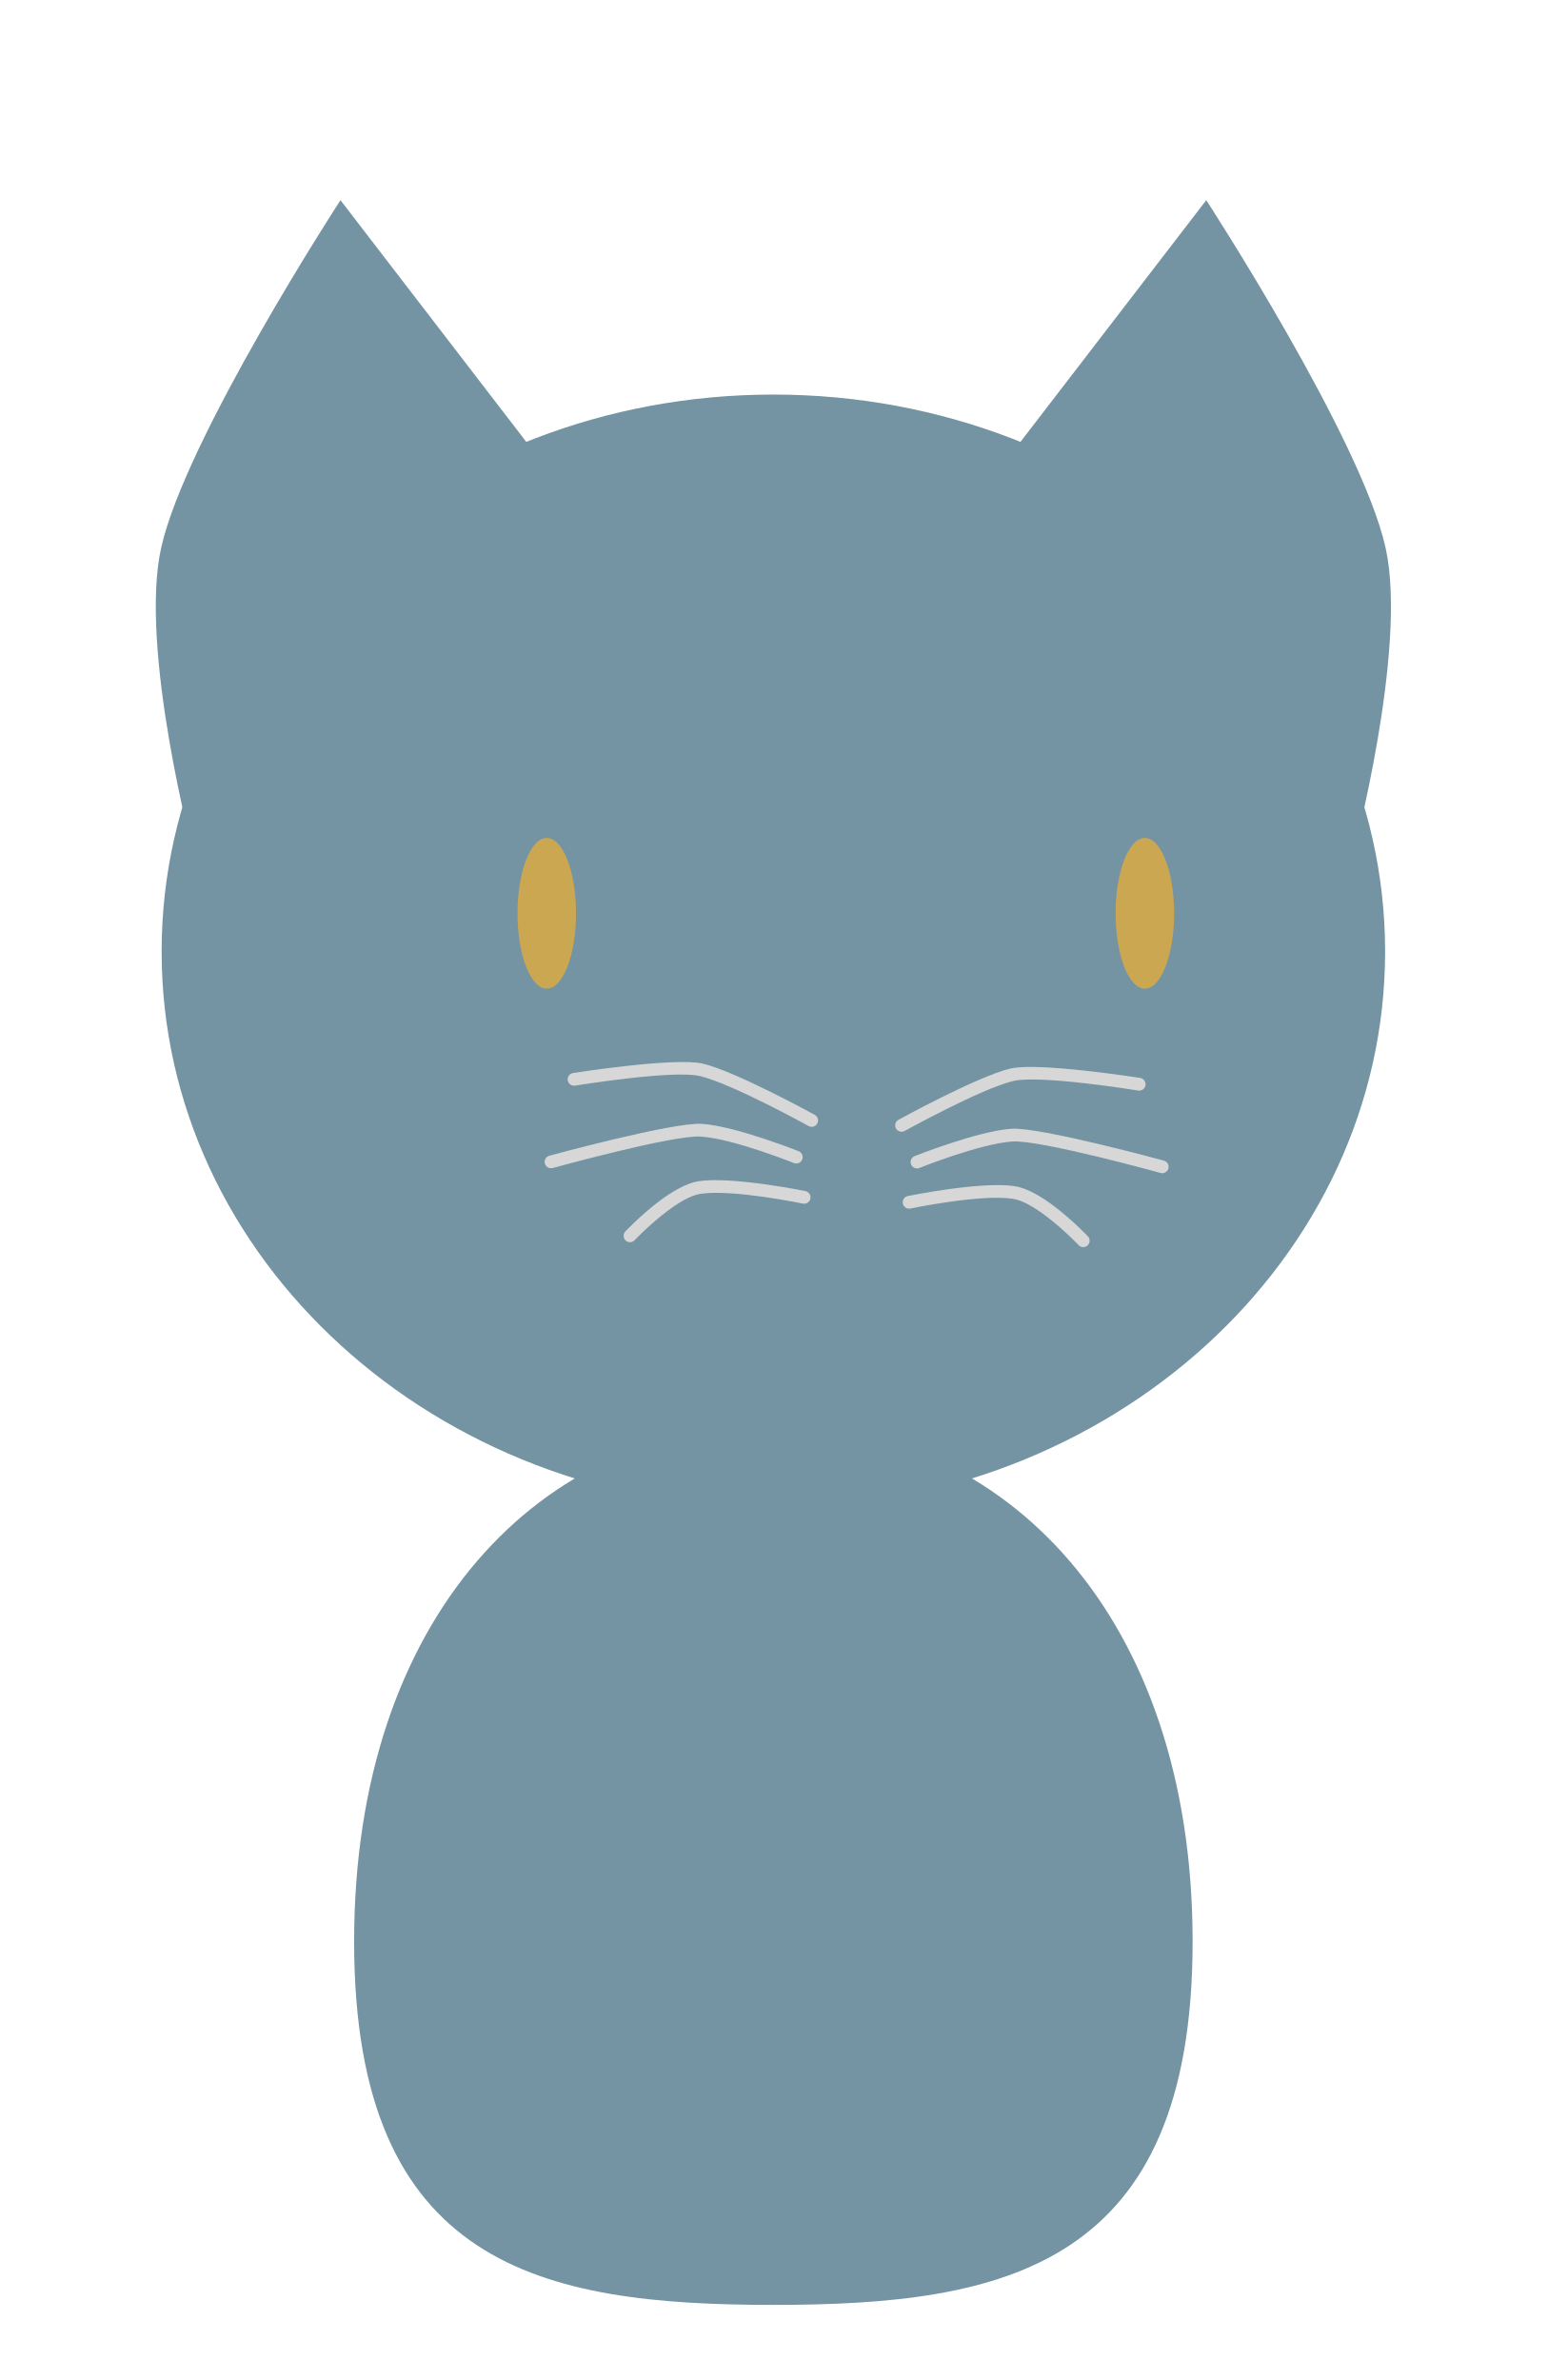
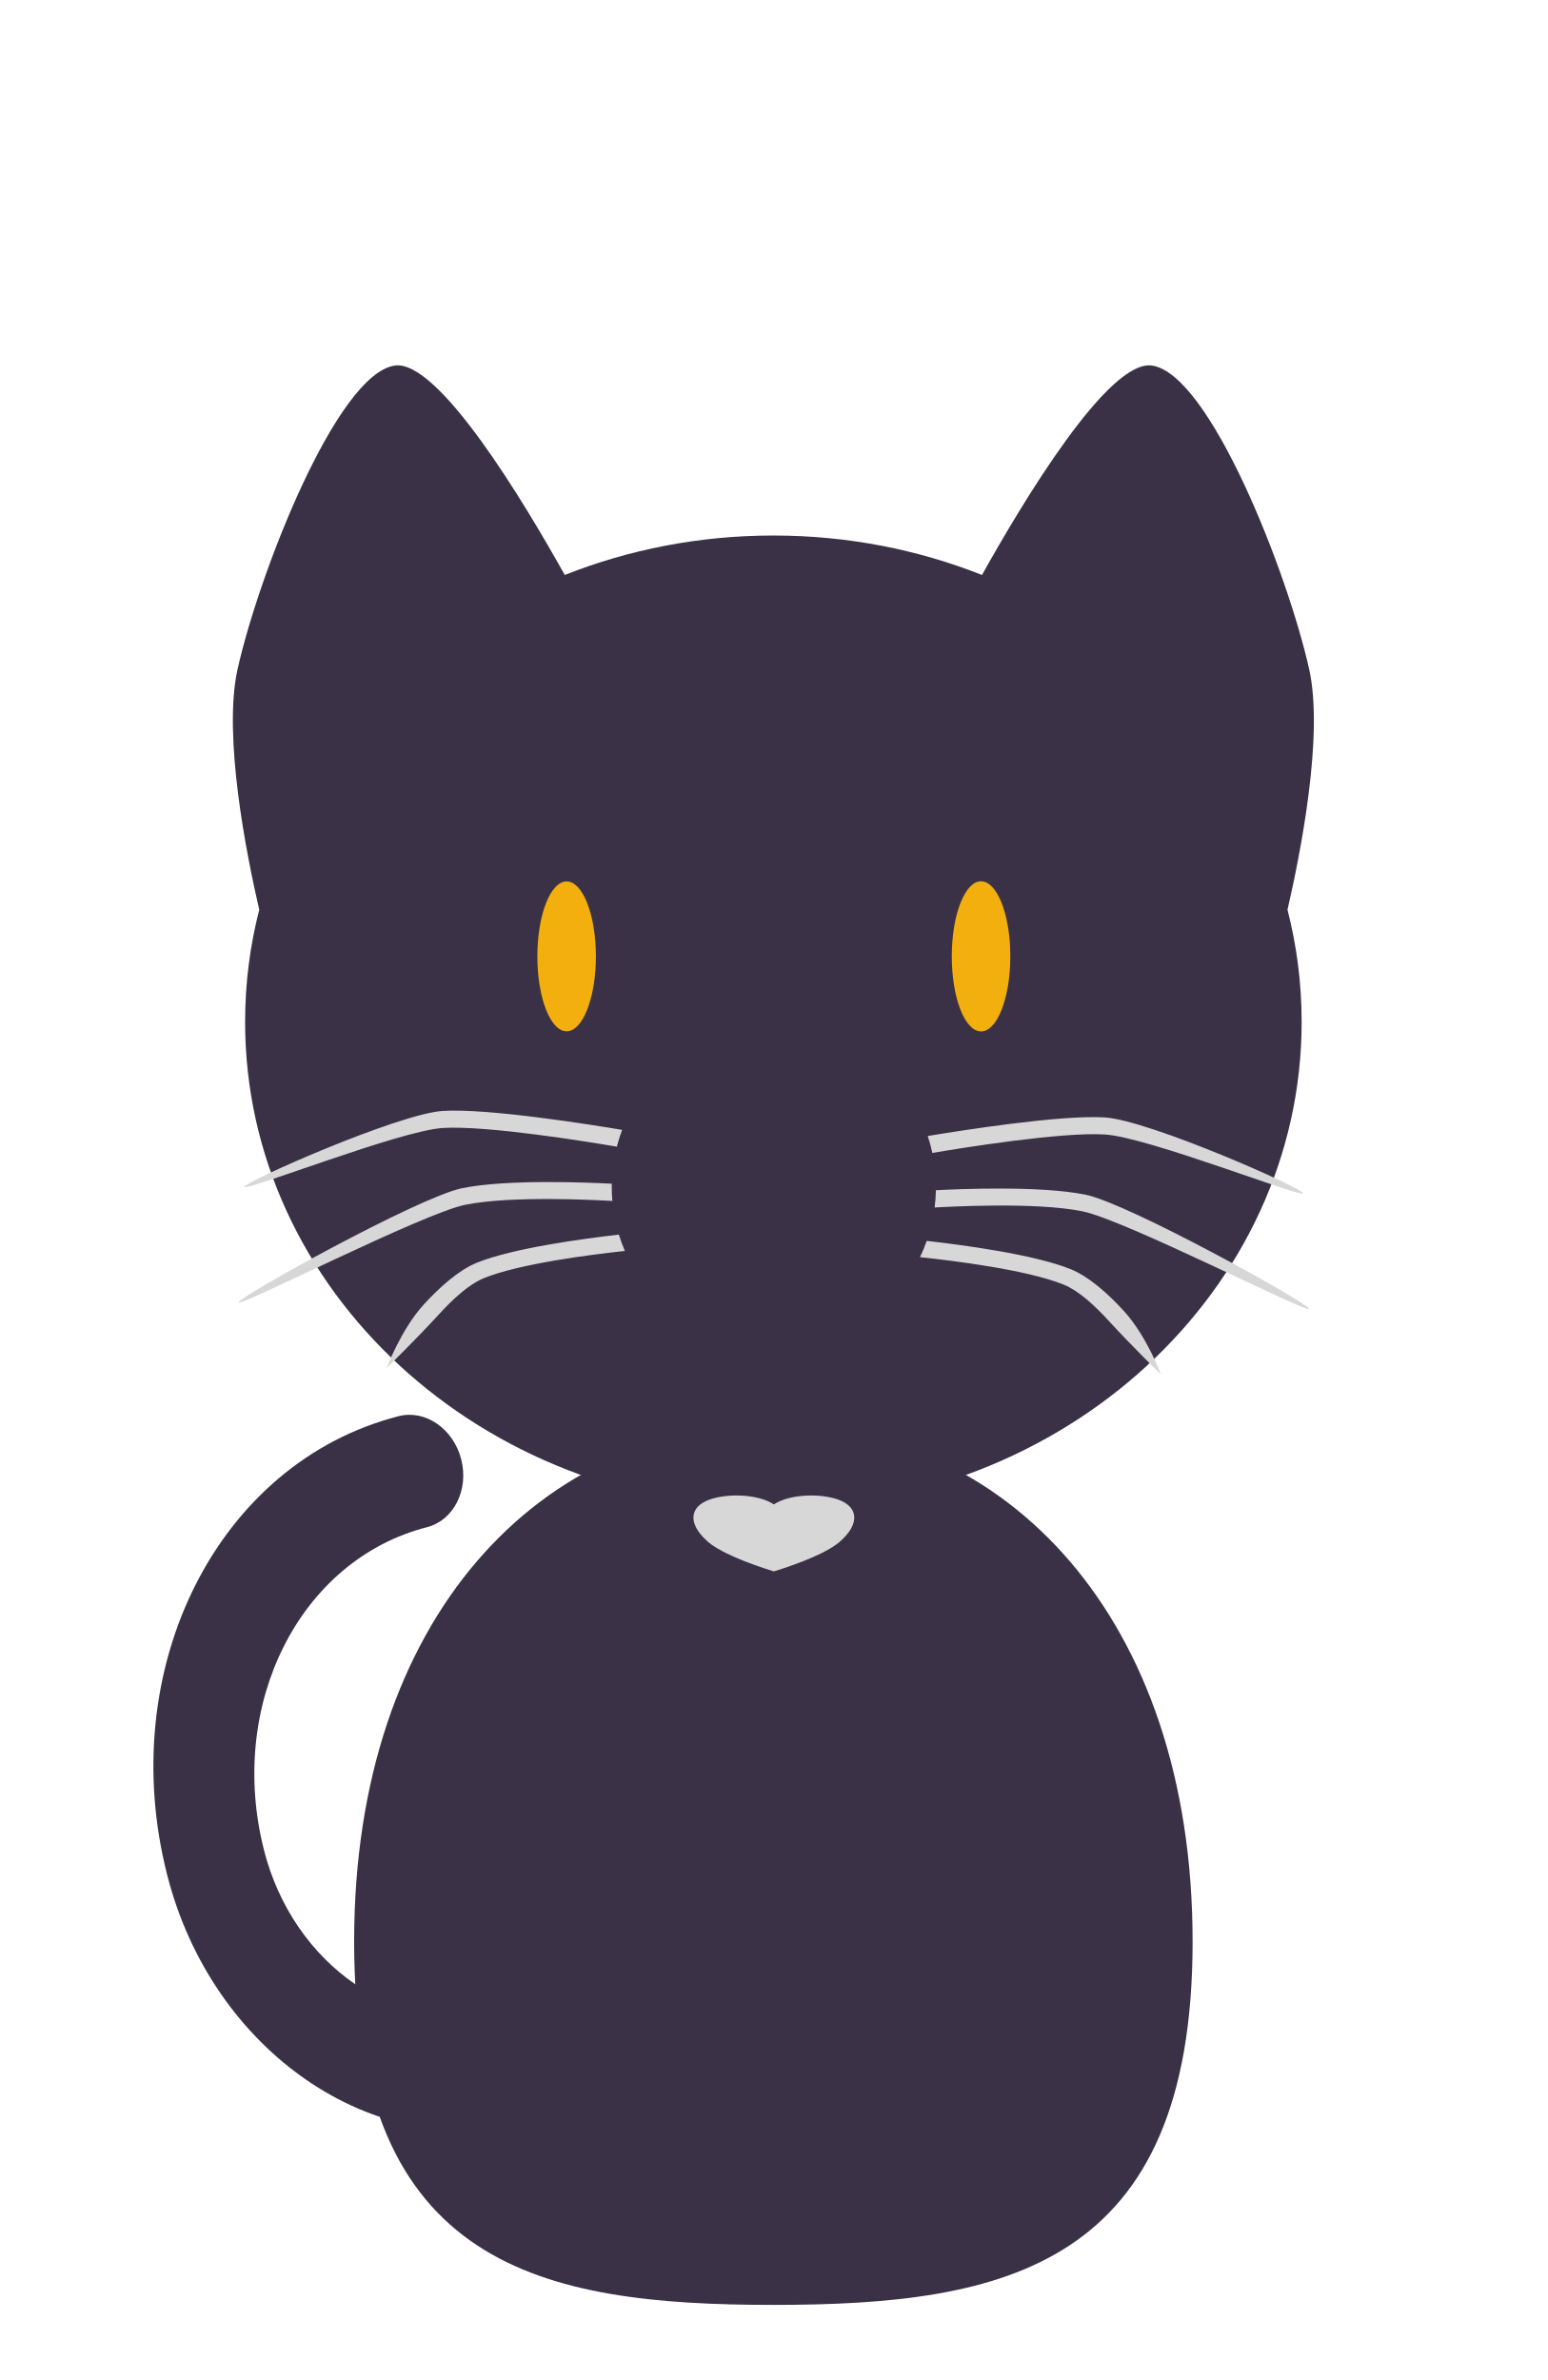
<svg xmlns="http://www.w3.org/2000/svg" width="100%" height="100%" viewBox="0 0 1084 1667" version="1.1" xml:space="preserve" style="fill-rule:evenodd;clip-rule:evenodd;stroke-linejoin:round;stroke-miterlimit:2;">
-   <ellipse cx="541.667" cy="666.461" rx="428.46" ry="390.098" style="fill:#7494a3;" />
-   <ellipse cx="382.955" cy="639.712" rx="20.499" ry="52.785" style="fill:#cba751;" />
-   <ellipse cx="801.855" cy="639.712" rx="20.499" ry="52.785" style="fill:#cba751;" />
-   <path d="M541.667,997.977c162.059,0 293.631,134.047 293.631,361.949c0,227.902 -131.572,254.466 -293.631,254.466c-162.06,0 -293.632,-26.564 -293.632,-254.466c0,-227.902 131.572,-361.949 293.632,-361.949Z" style="fill:#7494a3;" />
  <g>
-     <path d="M136.053,600.333c0,-0 -38.96,-145.745 -23.181,-216.634c17.069,-76.688 125.595,-243.491 125.595,-243.491l153.285,199.402l-255.699,260.723Z" style="fill:#7494a3;" />
-     <path d="M947.28,600.333c-0,-0 38.96,-145.745 23.182,-216.634c-17.069,-76.688 -125.595,-243.491 -125.595,-243.491l-153.286,199.402l255.699,260.723Z" style="fill:#7494a3;" />
+     <path d="M181.574,637.196c-8.94,-38.689 -25.55,-121.968 -15.188,-168.433c14.939,-66.992 69.241,-206.285 109.921,-212.704c30.629,-4.834 91.19,96.364 119.244,146.662c44.833,-17.784 94.235,-27.637 146.116,-27.637c51.881,-0 101.282,9.853 146.115,27.637c28.055,-50.298 88.616,-151.496 119.245,-146.662c40.68,6.419 94.982,145.712 109.921,212.704c10.361,46.464 -6.248,129.742 -15.188,168.431c6.478,25.229 9.907,51.538 9.907,78.578c0,188.032 -165.791,340.689 -370,340.689c-204.209,0 -370,-152.657 -370,-340.689c-0,-27.04 3.429,-53.348 9.907,-78.576Z" style="fill:#3a3146;" />
+     <path d="M541.667,997.977c162.059,0 293.631,134.047 293.631,361.949c0,227.902 -131.572,254.466 -293.631,254.466c-162.06,0 -293.632,-26.564 -293.632,-254.466c0,-227.902 131.572,-361.949 293.632,-361.949Z" style="fill:#3a3146;" />
+     <path d="M360.664,1258.39c-6.7,18.225 -25.092,27.188 -42.676,20.109c-18.721,-7.536 -29.483,-30.42 -24.016,-51.071l6.488,-16.301l9.83,-13.503l12.638,-10.142l14.91,-6.218c58.694,-15.04 120.252,27.318 137.495,94.608c24.415,95.279 -23.164,189.78 -106.27,211.075c-107.518,27.551 -220.284,-50.042 -251.87,-173.308c-37.211,-145.219 35.306,-289.254 161.972,-321.711c18.712,-4.795 38.367,8.73 43.865,30.183c5.497,21.454 -5.232,42.764 -23.945,47.559c-89.215,22.861 -140.292,124.31 -114.083,226.593c20.585,80.331 94.073,130.897 164.14,112.943c45.656,-11.699 71.794,-63.615 58.382,-115.958c-5.957,-23.247 -26.527,-38.272 -46.86,-34.858Z" style="fill:#3a3146;" />
  </g>
-   <g>
-     <path d="M570.663,780.871c2.16,1.193 2.947,3.915 1.754,6.076c-1.192,2.161 -3.914,2.947 -6.075,1.755c-0,-0 -53.675,-29.702 -76.127,-35.009c-18.923,-4.473 -87.444,6.701 -87.444,6.701c-2.436,0.39 -4.732,-1.271 -5.122,-3.708c-0.391,-2.437 1.271,-4.733 3.707,-5.123c0,-0 71.248,-11.223 90.916,-6.574c23.101,5.461 78.391,35.882 78.391,35.882Zm-11.29,25.448c2.291,0.917 3.406,3.522 2.489,5.813c-0.917,2.291 -3.522,3.407 -5.813,2.489c-0,0 -42.139,-16.947 -65.018,-18.534c-19.505,-1.353 -103.903,22.029 -103.903,22.029c-2.379,0.655 -4.843,-0.746 -5.497,-3.126c-0.655,-2.379 0.746,-4.842 3.125,-5.497c0,-0 86.84,-23.719 106.894,-22.328c23.817,1.653 67.723,19.154 67.723,19.154Zm4.761,27.952c2.417,0.5 3.973,2.868 3.474,5.285c-0.5,2.417 -2.868,3.973 -5.285,3.473c0,0 -48.994,-10.233 -71.649,-6.848c-7.246,1.082 -15.825,6.451 -23.604,12.321c-12.327,9.302 -22.57,20.157 -22.57,20.157c-1.694,1.795 -4.526,1.877 -6.321,0.183c-1.795,-1.693 -1.878,-4.526 -0.184,-6.321c0,0 10.749,-11.394 23.688,-21.158c9.064,-6.839 19.227,-12.766 27.669,-14.027c23.639,-3.532 74.782,6.935 74.782,6.935Z" style="fill:#d7d7d7;" />
-     <path d="M629.301,784.32c-2.161,1.193 -2.947,3.915 -1.755,6.076c1.192,2.161 3.915,2.947 6.076,1.755c-0,-0 53.675,-29.702 76.126,-35.009c18.923,-4.473 87.444,6.701 87.444,6.701c2.437,0.39 4.732,-1.271 5.123,-3.708c0.39,-2.437 -1.271,-4.733 -3.708,-5.123c0,-0 -71.248,-11.223 -90.916,-6.574c-23.1,5.461 -78.39,35.882 -78.39,35.882Zm11.29,25.448c-2.291,0.917 -3.407,3.522 -2.489,5.813c0.917,2.291 3.522,3.407 5.813,2.489c-0,0 42.138,-16.947 65.017,-18.534c19.506,-1.353 103.903,22.029 103.903,22.029c2.38,0.655 4.843,-0.746 5.498,-3.126c0.654,-2.379 -0.746,-4.843 -3.126,-5.497c0,-0 -86.84,-23.719 -106.894,-22.328c-23.816,1.653 -67.722,19.154 -67.722,19.154Zm-4.761,27.952c-2.417,0.5 -3.974,2.868 -3.474,5.285c0.499,2.416 2.867,3.973 5.284,3.473c0,0 48.995,-10.233 71.65,-6.848c7.246,1.082 15.824,6.451 23.604,12.321c12.327,9.302 22.57,20.157 22.57,20.157c1.693,1.795 4.526,1.877 6.321,0.183c1.795,-1.693 1.877,-4.526 0.184,-6.321c-0,0 -10.75,-11.395 -23.688,-21.158c-9.064,-6.84 -19.228,-12.766 -27.67,-14.027c-23.638,-3.532 -74.781,6.935 -74.781,6.935Z" style="fill:#d7d7d7;" />
-   </g>
+   <ellipse cx="396.868" cy="669.852" rx="20.505" ry="52.5" style="fill:#f2af0d;" />
+   <ellipse cx="687.132" cy="669.852" rx="20.505" ry="52.587" style="fill:#f2af0d;" />
+   <path d="M428.889,841.183c-9.773,-0.589 -70.949,-3.929 -103.168,2.709c-29.909,6.162 -156.884,71.175 -158.686,68.399c-1.803,-2.773 125.816,-73.711 156.567,-80.046c31.444,-6.477 89.388,-3.972 104.893,-3.15c-0.015,0.767 -0.023,1.535 -0.023,2.306c0,3.295 0.141,6.558 0.417,9.782Zm3.132,-38.031c-19.351,-3.3 -91.281,-15.066 -122.042,-13.082c-30.098,1.941 -137.295,44.222 -138.718,41.267c-1.424,-2.955 107.562,-51.2 138.845,-53.218c31.658,-2.041 105.73,9.92 125.629,13.27c-1.443,3.827 -2.686,7.752 -3.714,11.763Zm217.769,-7.457c21.904,-3.66 93.206,-15.007 124.103,-13.015c31.284,2.018 140.269,50.263 138.847,53.218c-1.425,2.955 -108.622,-39.327 -138.72,-41.268c-30.237,-1.949 -100.258,9.387 -121.009,12.907c-0.864,-4.03 -1.942,-7.982 -3.221,-11.842Zm5.716,37.961c15.505,-0.821 73.449,-3.327 104.891,3.15c30.751,6.335 158.37,77.272 156.569,80.047c-1.804,2.775 -128.778,-62.238 -158.688,-68.4c-32.813,-6.76 -95.657,-3.172 -103.653,-2.679c0.503,-3.979 0.801,-8.022 0.881,-12.118Zm-6.413,35.486c24.765,2.794 75.543,9.505 101.024,19.906c12.313,5.026 25.629,16.707 36.971,29.111c16.19,17.704 26.078,44.608 26.078,44.608c-0,-0 -21.228,-20.8 -36.654,-37.668c-9.736,-10.646 -20.848,-20.974 -31.417,-25.287c-25.843,-10.549 -78.862,-16.975 -100.739,-19.275c1.778,-3.692 3.361,-7.495 4.737,-11.395Zm-211.431,7.045c-22.949,2.465 -73.663,8.821 -98.757,19.064c-10.568,4.313 -21.682,14.642 -31.416,25.286c-15.426,16.869 -36.654,37.669 -36.654,37.669c-0,-0 9.886,-26.903 26.078,-44.609c11.342,-12.402 24.656,-24.084 36.969,-29.11c24.994,-10.202 74.325,-16.854 99.574,-19.742c1.201,3.908 2.607,7.726 4.206,11.442Z" style="fill:#d7d7d7;" />
+   <path d="M542,1053.73c11.857,-7.896 35.572,-7.896 47.43,-2.416c11.858,5.48 11.858,16.44 -0,27.4c-8.3,8.22 -29.644,16.44 -47.43,21.92c-17.786,-5.48 -39.13,-13.7 -47.43,-21.92c-11.858,-10.96 -11.858,-21.92 -0,-27.4c11.857,-5.48 35.572,-5.48 47.43,2.416Z" style="fill:#d7d7d7;" />
</svg>
